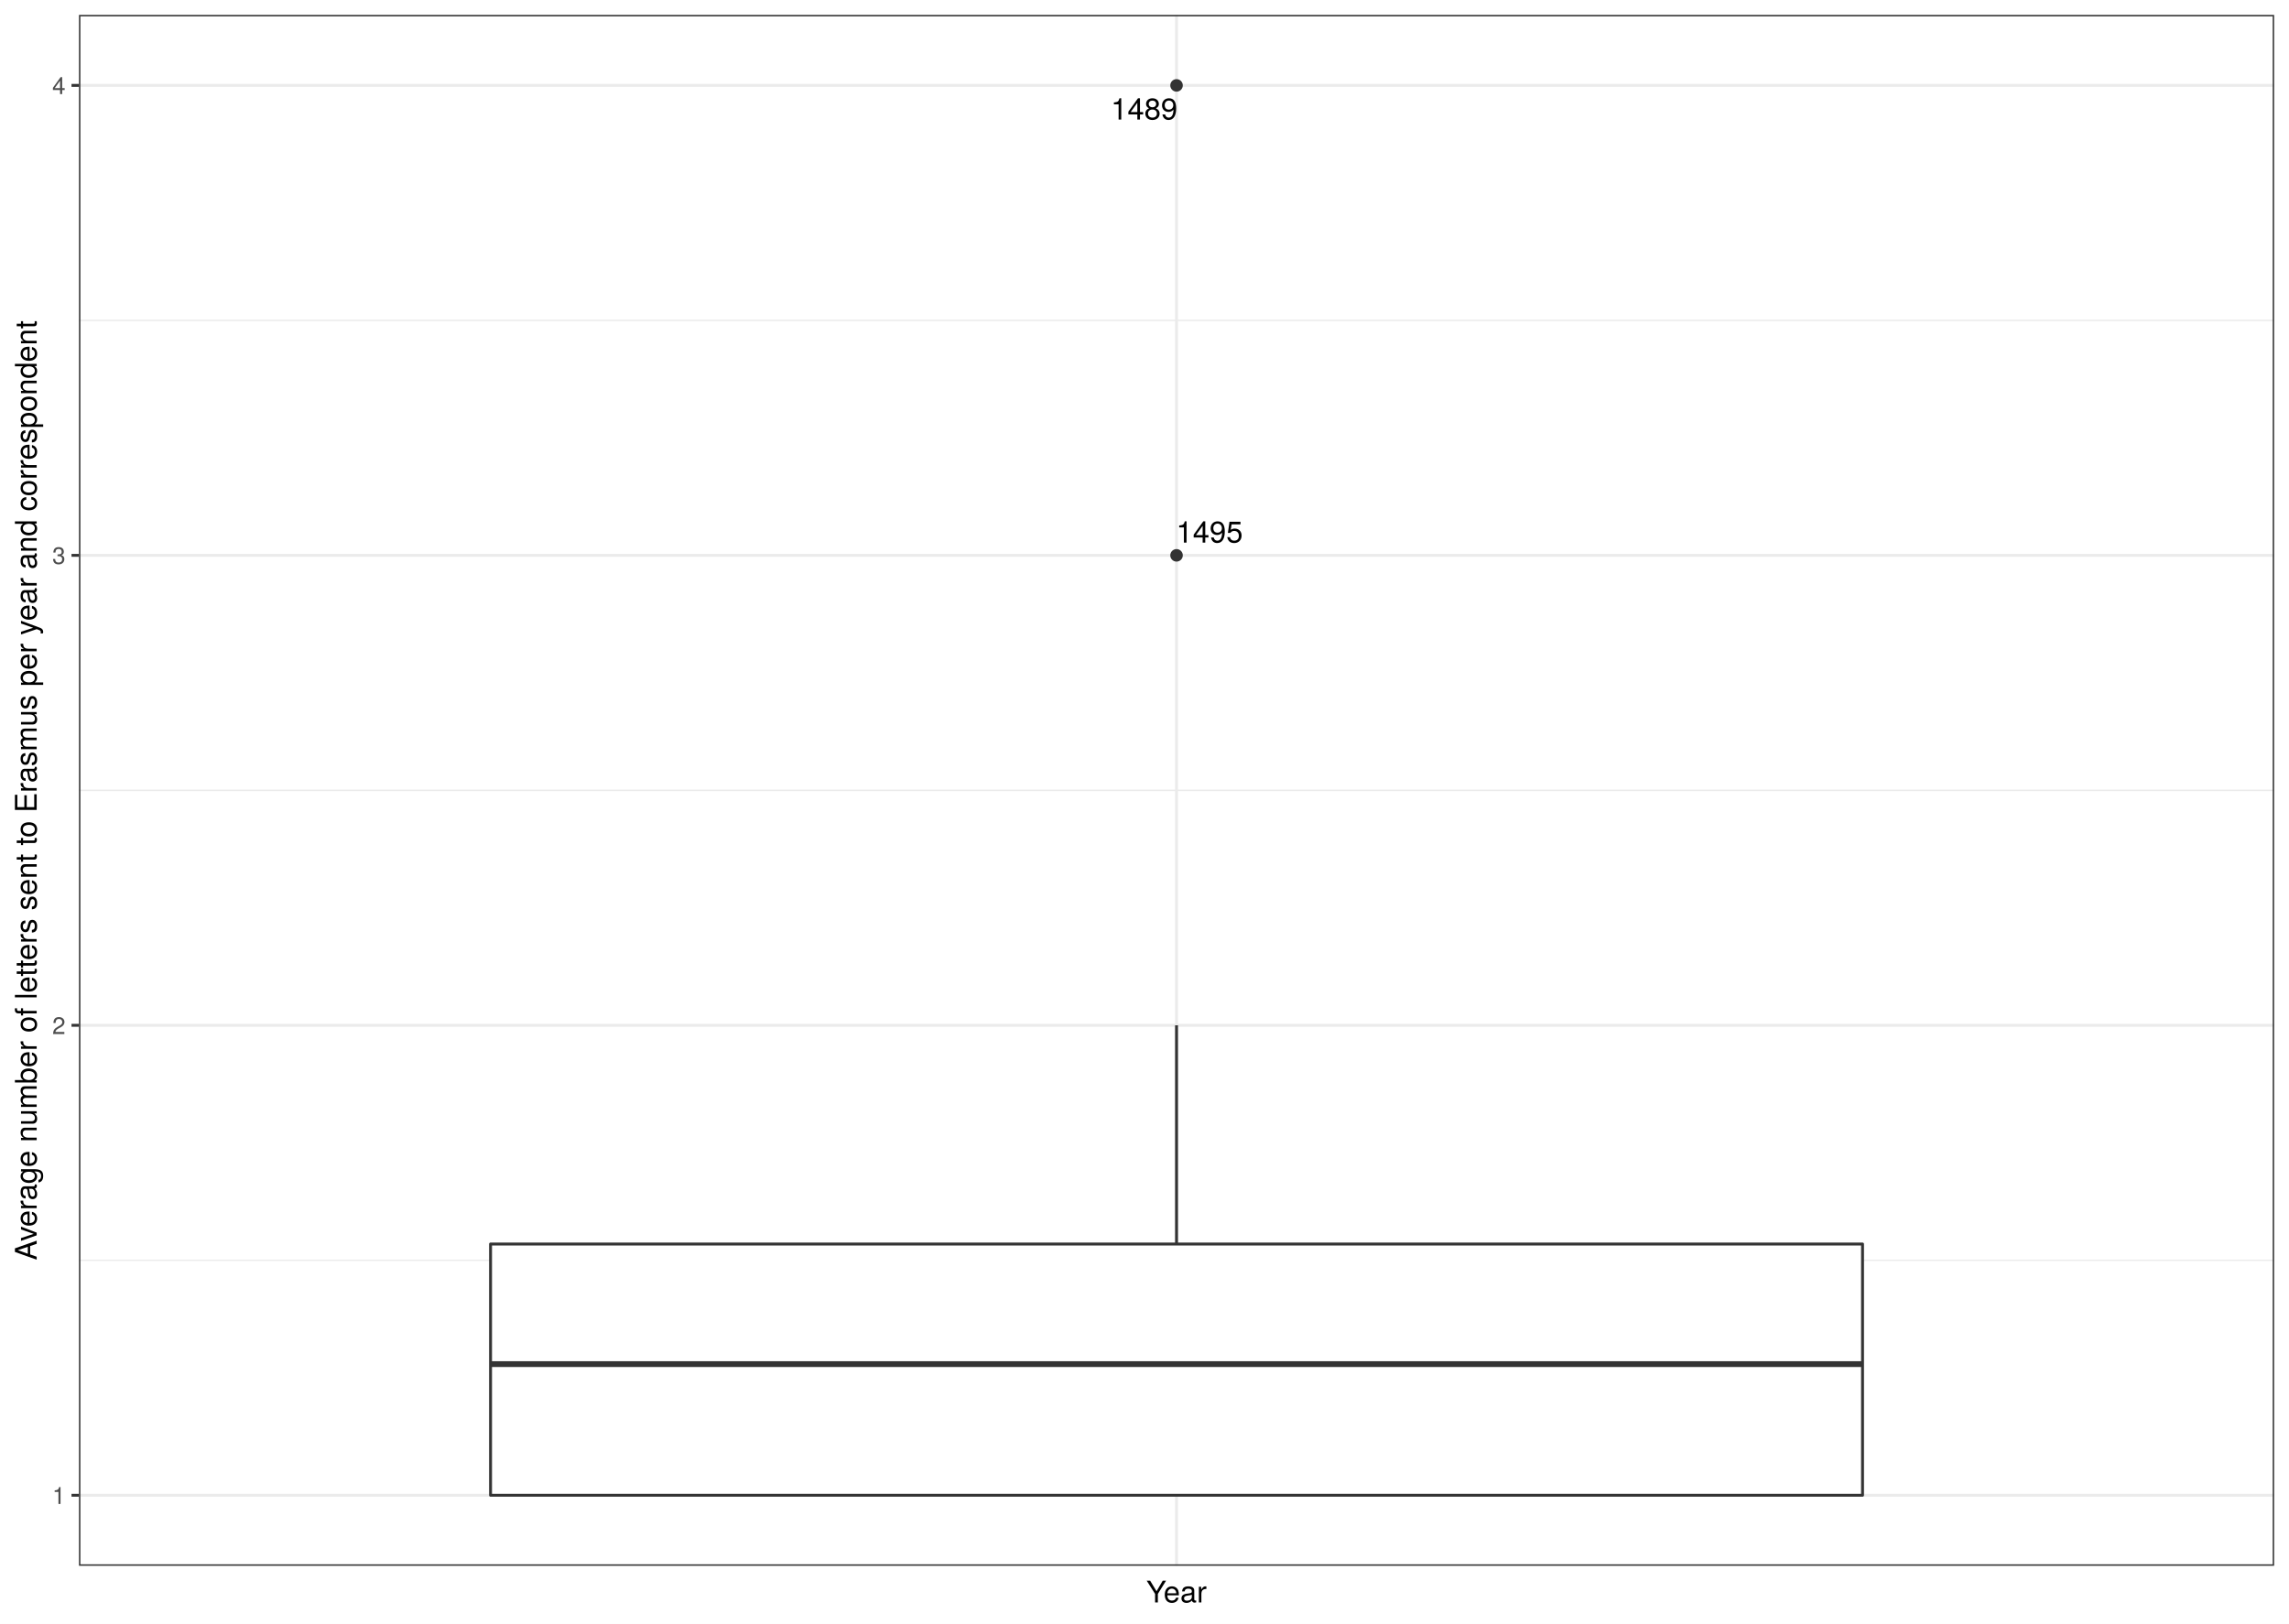
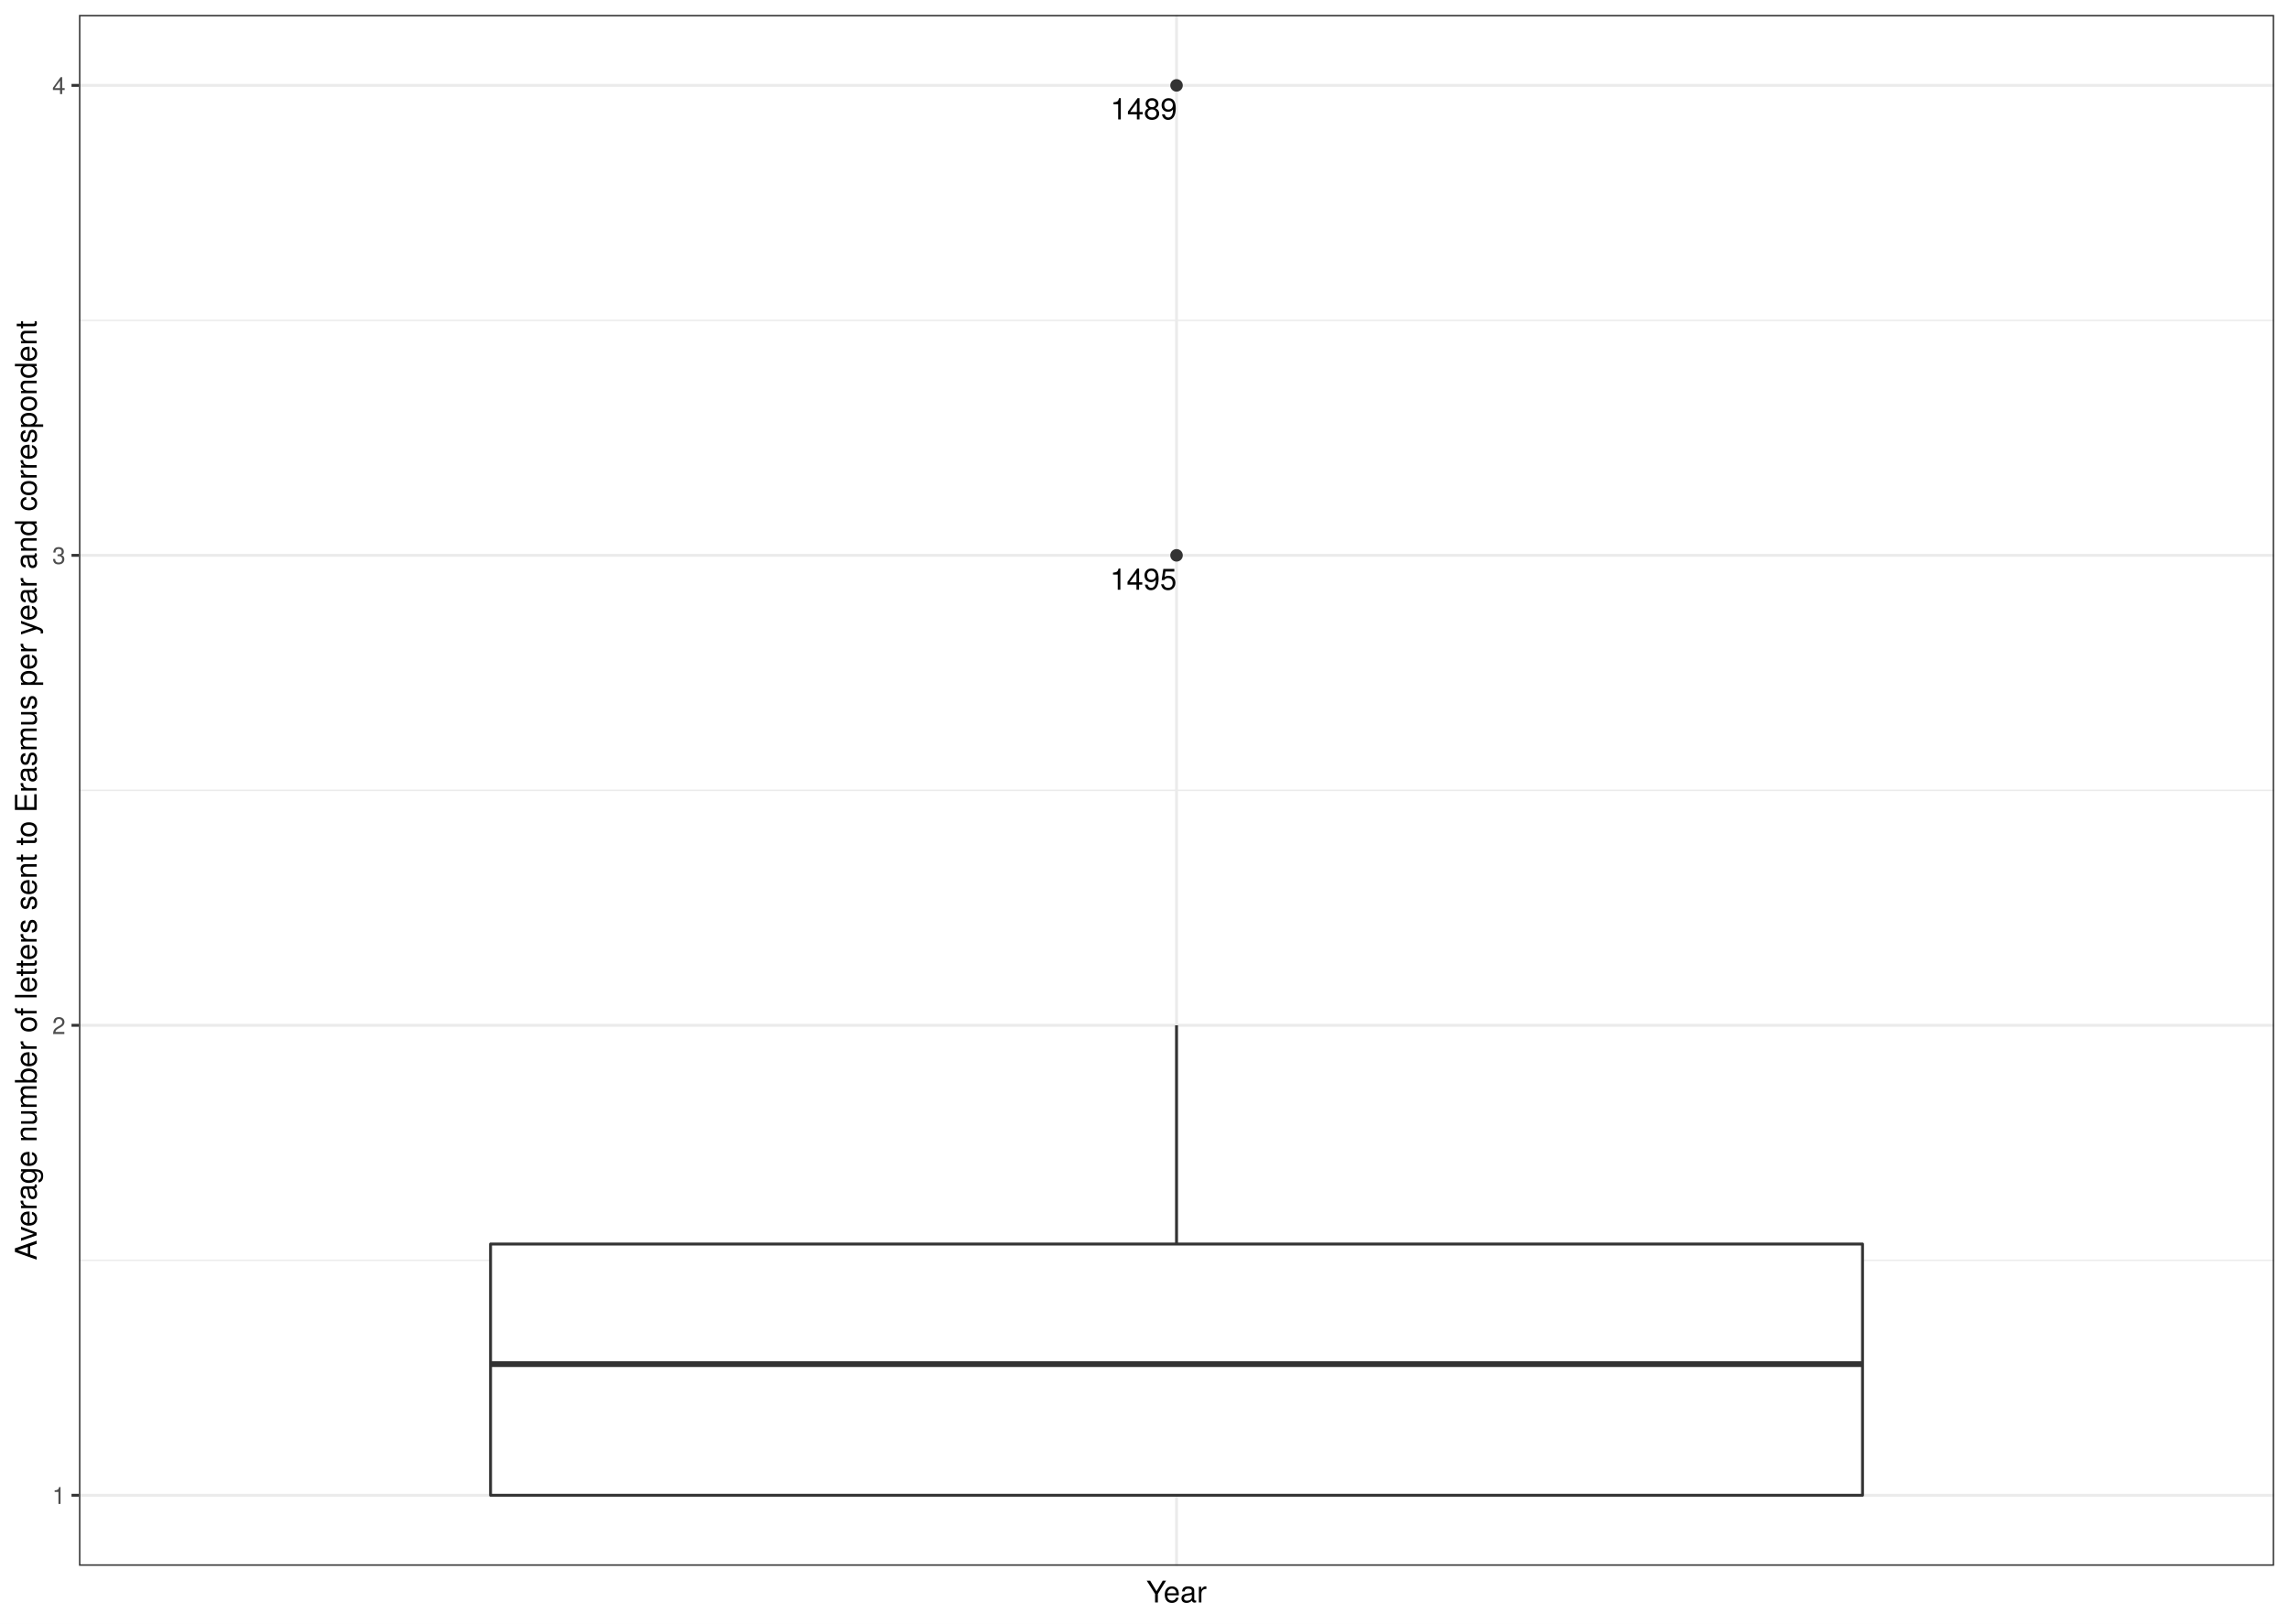
<svg xmlns="http://www.w3.org/2000/svg" class="svglite" width="842.40pt" height="597.60pt" viewBox="0 0 842.40 597.60">
  <defs>
    <style type="text/css">
    .svglite line, .svglite polyline, .svglite polygon, .svglite path, .svglite rect, .svglite circle {
      fill: none;
      stroke: #000000;
      stroke-linecap: round;
      stroke-linejoin: round;
      stroke-miterlimit: 10.00;
    }
    .svglite text {
      white-space: pre;
    }
  </style>
  </defs>
  <rect width="100%" height="100%" style="stroke: none; fill: #FFFFFF;" />
  <defs>
    <clipPath id="cpMC4wMHw4NDIuNDB8MC4wMHw1OTcuNjA=">
      <rect x="0.00" y="0.00" width="842.40" height="597.60" />
    </clipPath>
  </defs>
  <g clip-path="url(#cpMC4wMHw4NDIuNDB8MC4wMHw1OTcuNjA=)">
    <rect x="0.00" y="-0" width="842.40" height="597.60" style="stroke-width: 1.07; stroke: #FFFFFF; fill: #FFFFFF;" />
  </g>
  <defs>
    <clipPath id="cpMjkuMDZ8ODM2LjkyfDUuNDh8NTc2LjMz">
      <rect x="29.06" y="5.48" width="807.87" height="570.85" />
    </clipPath>
  </defs>
  <g clip-path="url(#cpMjkuMDZ8ODM2LjkyfDUuNDh8NTc2LjMz)">
    <rect x="29.06" y="5.48" width="807.87" height="570.85" style="stroke-width: 1.07; stroke: none; fill: #FFFFFF;" />
    <polyline points="29.06,463.89 836.92,463.89 " style="stroke-width: 0.53; stroke: #EBEBEB; stroke-linecap: butt;" />
    <polyline points="29.06,290.91 836.92,290.91 " style="stroke-width: 0.53; stroke: #EBEBEB; stroke-linecap: butt;" />
    <polyline points="29.06,117.92 836.92,117.92 " style="stroke-width: 0.53; stroke: #EBEBEB; stroke-linecap: butt;" />
    <polyline points="29.06,550.38 836.92,550.38 " style="stroke-width: 1.07; stroke: #EBEBEB; stroke-linecap: butt;" />
    <polyline points="29.06,377.40 836.92,377.40 " style="stroke-width: 1.07; stroke: #EBEBEB; stroke-linecap: butt;" />
    <polyline points="29.06,204.41 836.92,204.41 " style="stroke-width: 1.07; stroke: #EBEBEB; stroke-linecap: butt;" />
    <polyline points="29.06,31.43 836.92,31.43 " style="stroke-width: 1.07; stroke: #EBEBEB; stroke-linecap: butt;" />
    <polyline points="432.99,576.33 432.99,5.48 " style="stroke-width: 1.07; stroke: #EBEBEB; stroke-linecap: butt;" />
    <circle cx="432.99" cy="31.43" r="1.95" style="stroke-width: 0.71; stroke: #333333; fill: #333333;" />
    <circle cx="432.99" cy="204.41" r="1.95" style="stroke-width: 0.71; stroke: #333333; fill: #333333;" />
    <line x1="432.99" y1="457.90" x2="432.99" y2="377.40" style="stroke-width: 1.07; stroke: #333333; stroke-linecap: butt;" />
    <line x1="432.99" y1="550.38" x2="432.99" y2="550.38" style="stroke-width: 1.07; stroke: #333333; stroke-linecap: butt;" />
    <polygon points="180.53,457.90 180.53,550.38 685.45,550.38 685.45,457.90 180.53,457.90 " style="stroke-width: 1.07; stroke: #333333; fill: #FFFFFF;" />
    <line x1="180.53" y1="502.10" x2="685.45" y2="502.10" style="stroke-width: 2.13; stroke: #333333; stroke-linecap: butt;" />
-     <text x="421.09" y="44.00" text-anchor="middle" style="font-size: 11.04px; font-family: &quot;TeX Gyre Heros&quot;;" textLength="28.08px" lengthAdjust="spacingAndGlyphs">1489</text>
-     <text x="445.12" y="199.72" text-anchor="middle" style="font-size: 11.04px; font-family: &quot;TeX Gyre Heros&quot;;" textLength="28.08px" lengthAdjust="spacingAndGlyphs">1495</text>
+     <text x="420.93" y="43.96" text-anchor="middle" style="font-size: 11.04px; font-family: &quot;TeX Gyre Heros&quot;;" textLength="28.08px" lengthAdjust="spacingAndGlyphs">1489</text>
+     <text x="420.77" y="217.08" text-anchor="middle" style="font-size: 11.04px; font-family: &quot;TeX Gyre Heros&quot;;" textLength="28.08px" lengthAdjust="spacingAndGlyphs">1495</text>
    <rect x="29.06" y="5.48" width="807.87" height="570.85" style="stroke-width: 1.07; stroke: #333333;" />
  </g>
  <g clip-path="url(#cpMC4wMHw4NDIuNDB8MC4wMHw1OTcuNjA=)">
    <text x="24.12" y="553.59" text-anchor="end" style="font-size: 8.80px;fill: #4D4D4D; font-family: &quot;TeX Gyre Heros&quot;;" textLength="5.59px" lengthAdjust="spacingAndGlyphs">1</text>
    <text x="24.12" y="380.61" text-anchor="end" style="font-size: 8.80px;fill: #4D4D4D; font-family: &quot;TeX Gyre Heros&quot;;" textLength="5.59px" lengthAdjust="spacingAndGlyphs">2</text>
    <text x="24.12" y="207.62" text-anchor="end" style="font-size: 8.80px;fill: #4D4D4D; font-family: &quot;TeX Gyre Heros&quot;;" textLength="5.59px" lengthAdjust="spacingAndGlyphs">3</text>
    <text x="24.12" y="34.63" text-anchor="end" style="font-size: 8.80px;fill: #4D4D4D; font-family: &quot;TeX Gyre Heros&quot;;" textLength="5.59px" lengthAdjust="spacingAndGlyphs">4</text>
    <polyline points="26.32,550.38 29.06,550.38 " style="stroke-width: 1.07; stroke: #333333; stroke-linecap: butt;" />
    <polyline points="26.32,377.40 29.06,377.40 " style="stroke-width: 1.07; stroke: #333333; stroke-linecap: butt;" />
    <polyline points="26.32,204.41 29.06,204.41 " style="stroke-width: 1.07; stroke: #333333; stroke-linecap: butt;" />
    <polyline points="26.32,31.43 29.06,31.43 " style="stroke-width: 1.07; stroke: #333333; stroke-linecap: butt;" />
    <text x="432.99" y="589.83" text-anchor="middle" style="font-size: 11.00px; font-family: &quot;TeX Gyre Heros&quot;;" textLength="23.28px" lengthAdjust="spacingAndGlyphs">Year</text>
    <text transform="translate(13.50,290.91) rotate(-90)" text-anchor="middle" style="font-size: 11.00px; font-family: &quot;TeX Gyre Heros&quot;;" textLength="394.45px" lengthAdjust="spacingAndGlyphs">Average number of letters sent to Erasmus per year and correspondent</text>
  </g>
</svg>
